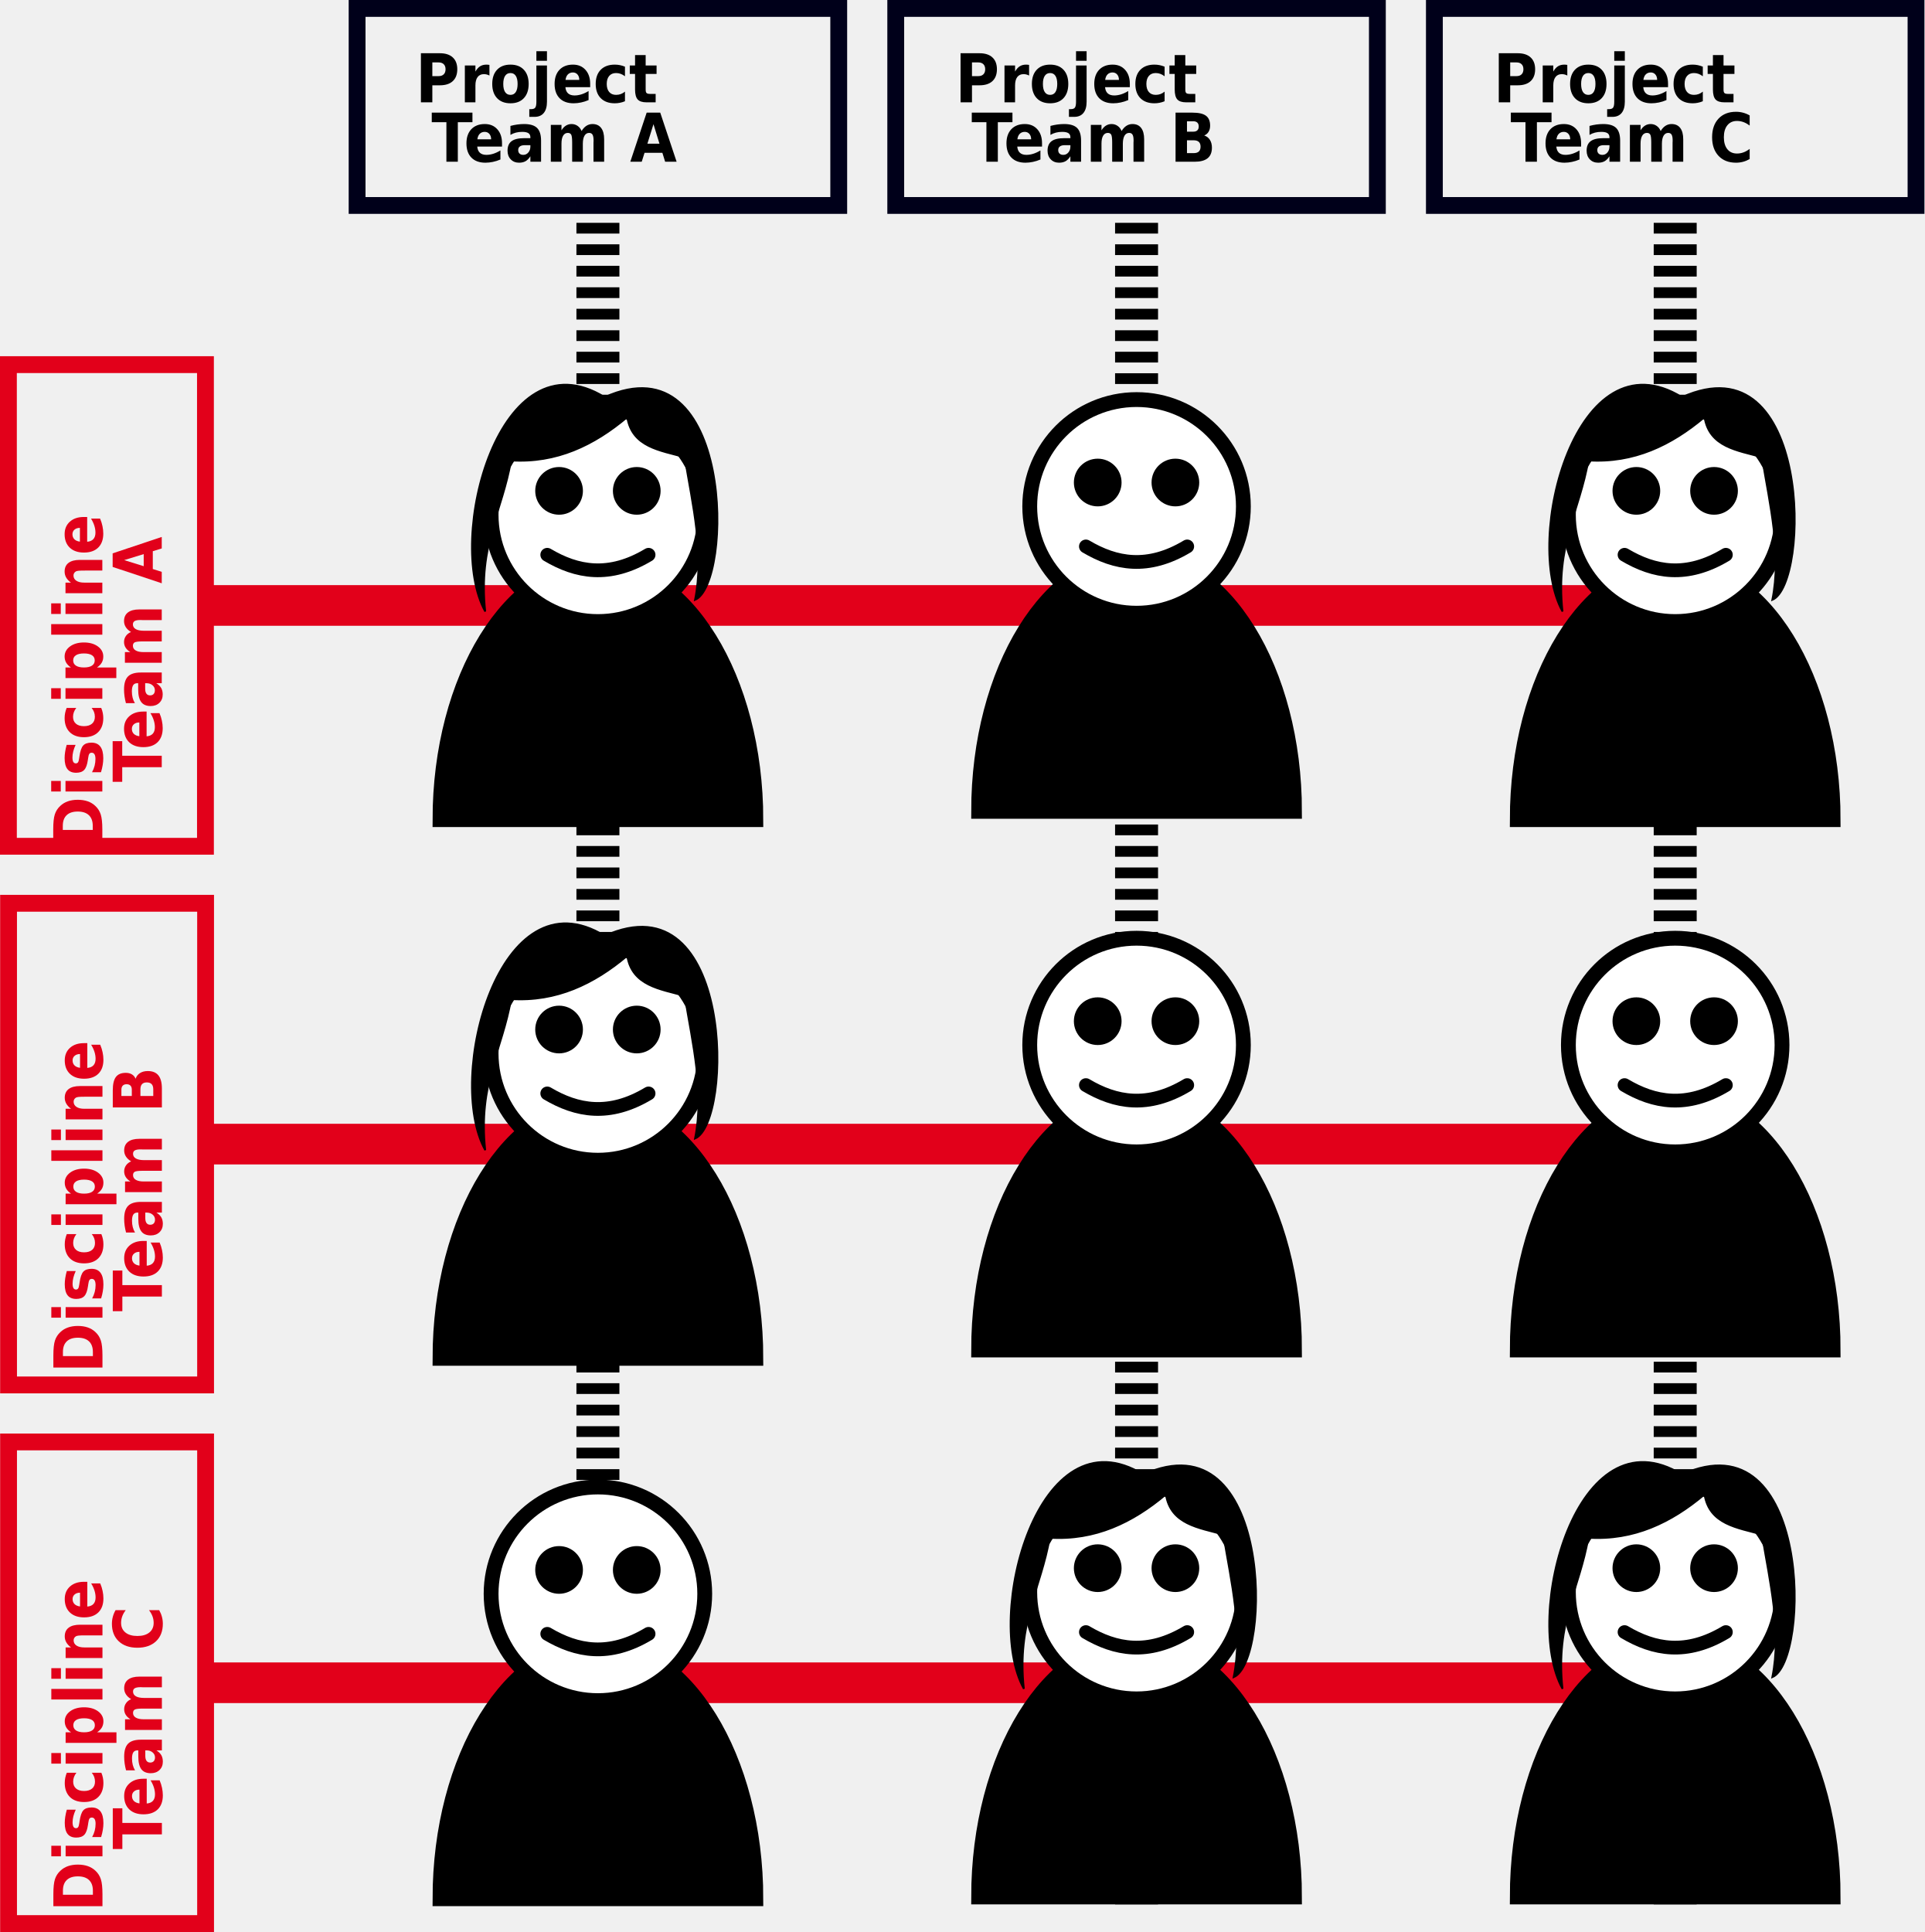
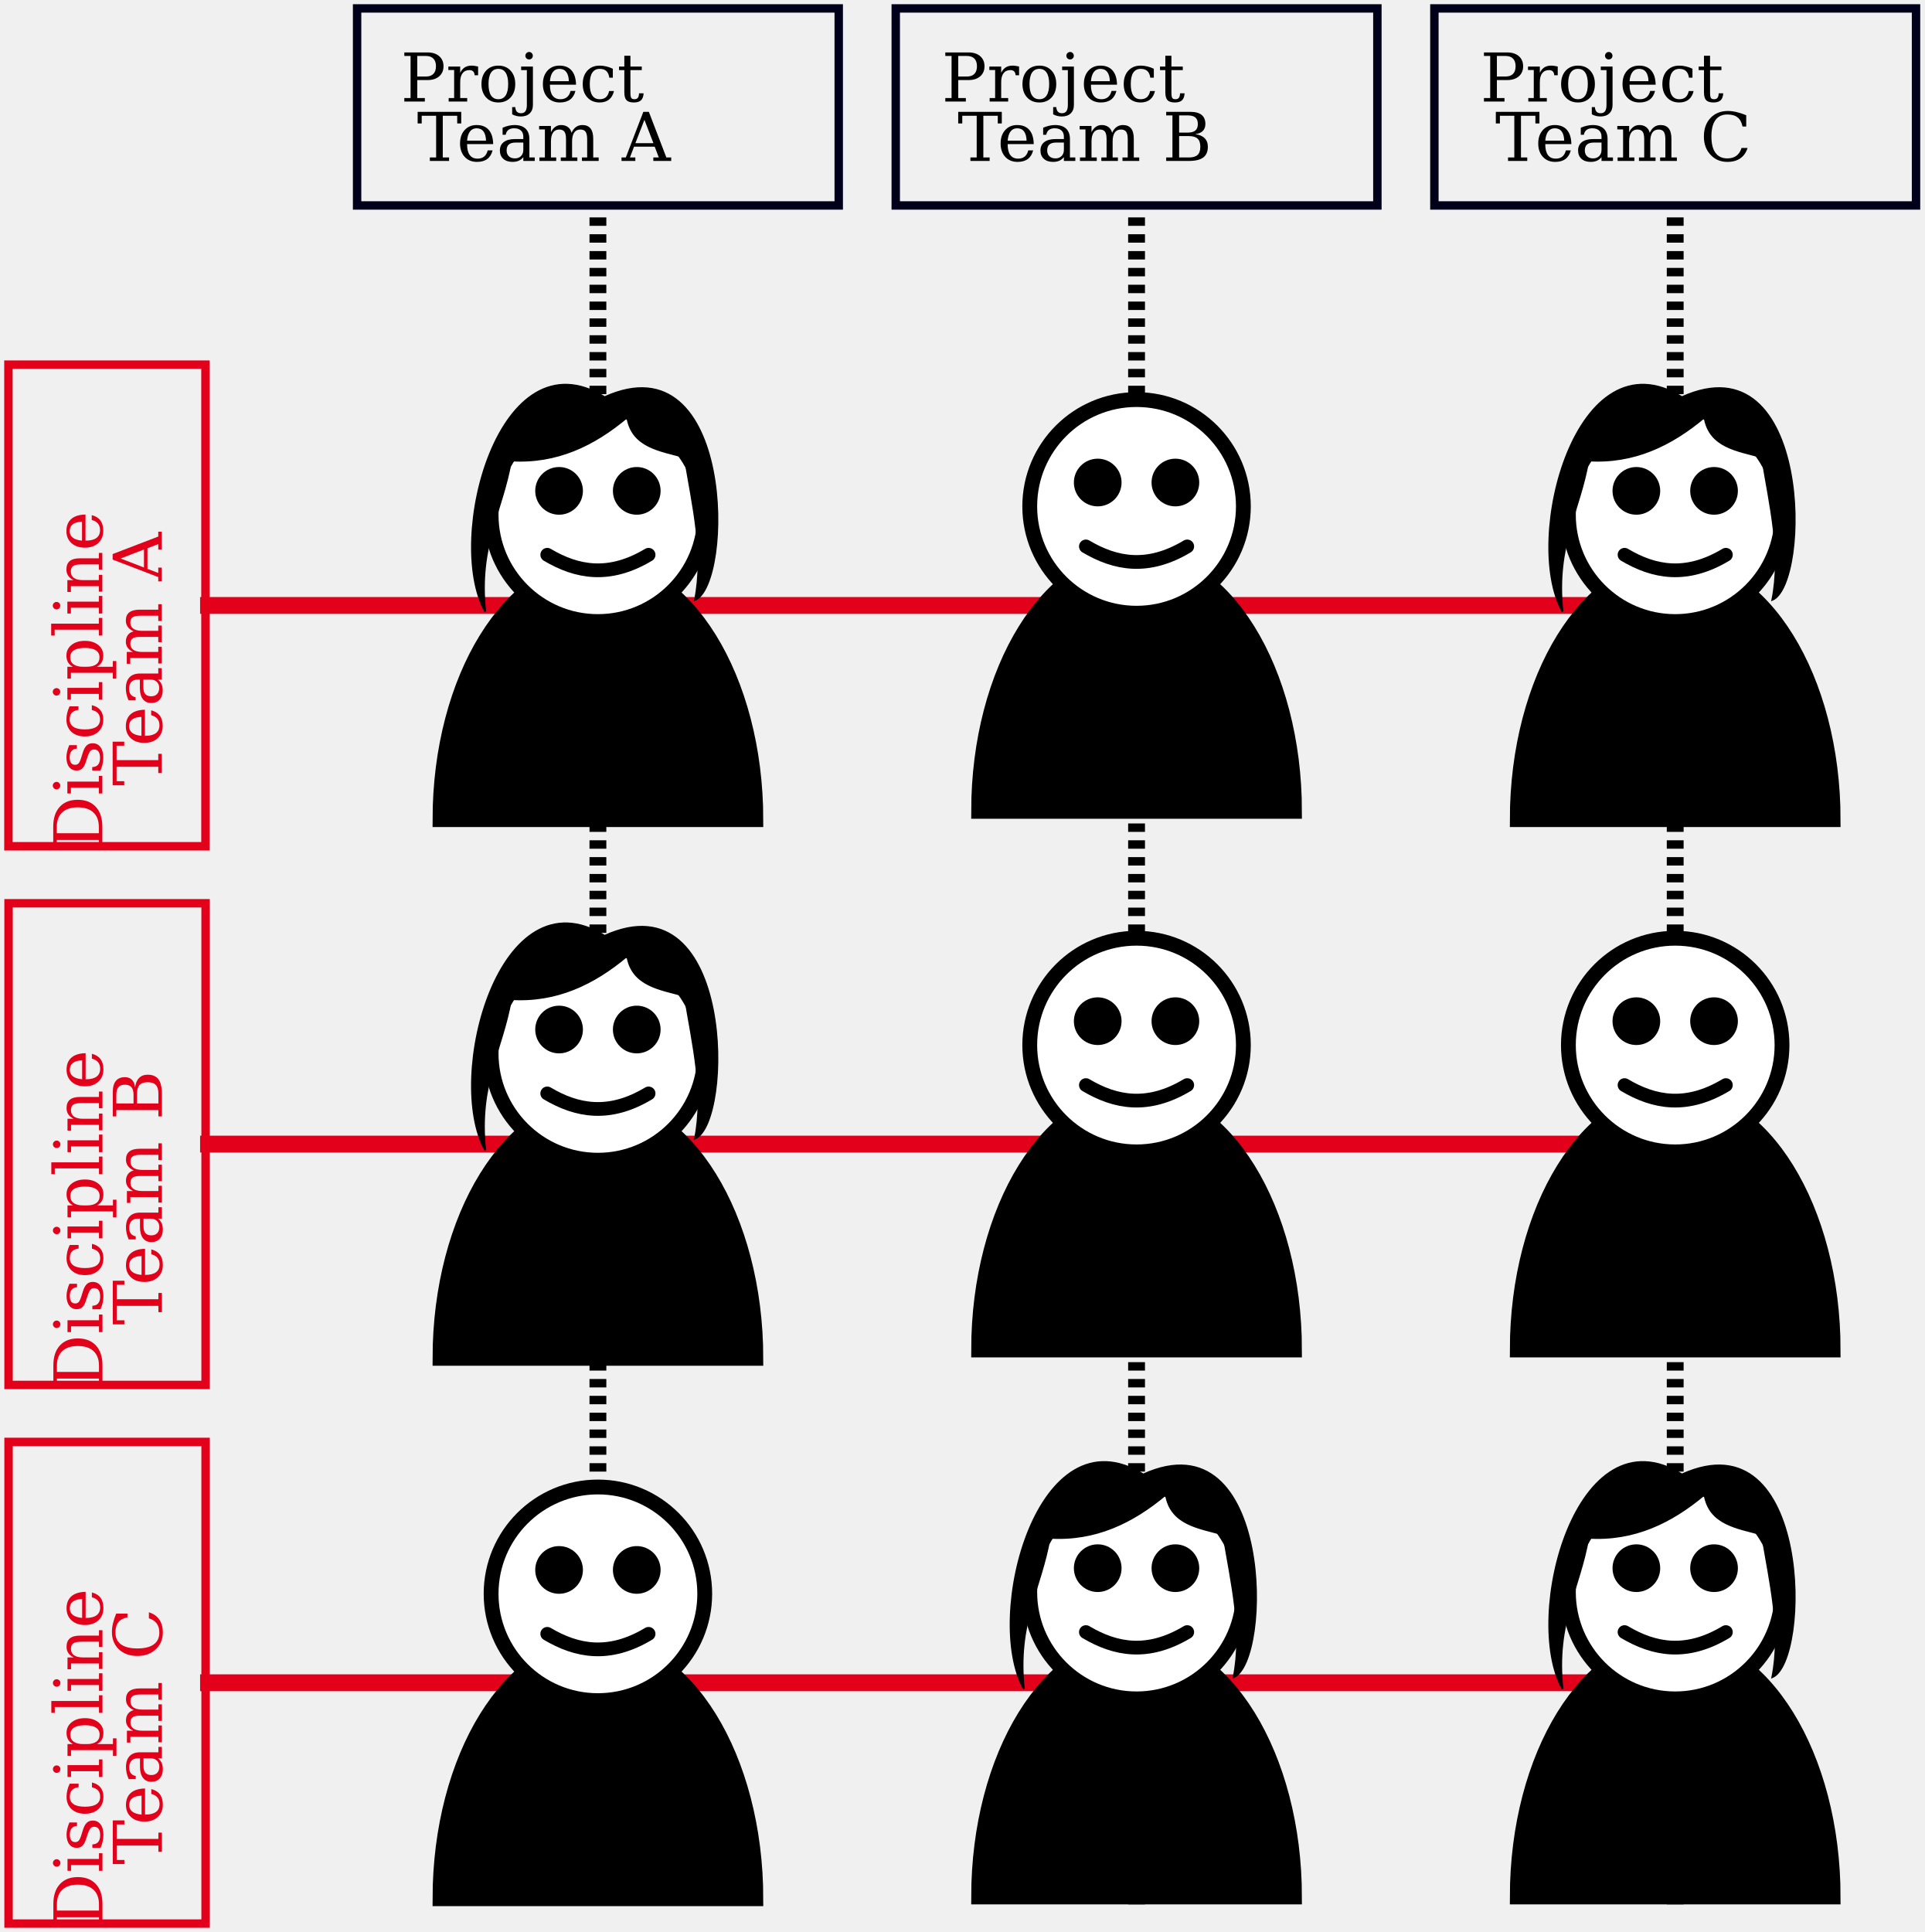
<svg xmlns="http://www.w3.org/2000/svg" width="302.492mm" height="303.674mm" viewBox="0 0 1071.824 1076.011" id="svg2" version="1.1">
  <defs id="defs4">
    </defs>
  <g id="layer3" style="display:inline" transform="translate(143.0852,86.75781)">
-     <path style="fill:none;fill-rule:evenodd;stroke:#000000;stroke-width:23.936;stroke-linecap:butt;stroke-linejoin:miter;stroke-miterlimit:4;stroke-dasharray:5.984, 5.984;stroke-dashoffset:234.375;stroke-opacity:1" d="M 189.927,32.357 V 973.875" id="path5279" />
-     <path style="fill:none;fill-rule:evenodd;stroke:#000000;stroke-width:23.936;stroke-linecap:butt;stroke-linejoin:miter;stroke-miterlimit:4;stroke-dasharray:5.984, 5.984;stroke-dashoffset:234.375;stroke-opacity:1" d="M 489.927,32.357 V 973.875" id="path5279-5" />
-     <path style="fill:none;fill-rule:evenodd;stroke:#000000;stroke-width:23.936;stroke-linecap:butt;stroke-linejoin:miter;stroke-miterlimit:4;stroke-dasharray:5.984, 5.984;stroke-dashoffset:234.375;stroke-opacity:1" d="M 789.927,32.357 V 973.875" id="path5279-35" />
-     <path style="display:inline;fill:none;fill-rule:evenodd;stroke:#e2001a;stroke-width:22.641;stroke-linecap:butt;stroke-linejoin:miter;stroke-miterlimit:4;stroke-dasharray:none;stroke-dashoffset:234.373;stroke-opacity:1" d="M 810.771,850.442 H -31.64" id="path5279-6-9" />
-     <path style="display:inline;fill:none;fill-rule:evenodd;stroke:#e2001a;stroke-width:22.641;stroke-linecap:butt;stroke-linejoin:miter;stroke-miterlimit:4;stroke-dasharray:none;stroke-dashoffset:234.373;stroke-opacity:1" d="M 810.771,250.442 H -31.64" id="path5279-6-9-1" />
-     <path style="display:inline;fill:none;fill-rule:evenodd;stroke:#e2001a;stroke-width:22.641;stroke-linecap:butt;stroke-linejoin:miter;stroke-miterlimit:4;stroke-dasharray:none;stroke-dashoffset:234.373;stroke-opacity:1" d="M 810.771,550.442 H -31.64" id="path5279-6-9-2" />
-     <rect style="display:inline;fill:none;fill-opacity:1;stroke:#00001a;stroke-width:9.375;stroke-linecap:round;stroke-linejoin:miter;stroke-miterlimit:4;stroke-dasharray:none;stroke-dashoffset:249.998;stroke-opacity:1" id="rect5709-61" width="268.248" height="109.74" x="55.803" y="-82.07" />
-     <rect style="display:inline;fill:none;fill-opacity:1;stroke:#00001a;stroke-width:9.375;stroke-linecap:round;stroke-linejoin:miter;stroke-miterlimit:4;stroke-dasharray:none;stroke-dashoffset:249.998;stroke-opacity:1" id="rect5709-8" width="268.248" height="109.74" x="355.803" y="-82.07" />
-     <rect style="display:inline;fill:none;fill-opacity:1;stroke:#00001a;stroke-width:9.375;stroke-linecap:round;stroke-linejoin:miter;stroke-miterlimit:4;stroke-dasharray:none;stroke-dashoffset:93.75;stroke-opacity:1" id="rect5709-7" width="268.248" height="109.74" x="655.803" y="-82.07" />
-     <rect style="display:inline;fill:none;fill-opacity:1;stroke:#e2001a;stroke-width:9.375;stroke-linecap:round;stroke-linejoin:miter;stroke-miterlimit:4;stroke-dasharray:none;stroke-dashoffset:249.998;stroke-opacity:1" id="rect5709-61-4" width="268.248" height="109.74" x="-984.565" y="-138.322" transform="rotate(-90)" />
-     <rect style="display:inline;fill:none;fill-opacity:1;stroke:#e2001a;stroke-width:9.375;stroke-linecap:round;stroke-linejoin:miter;stroke-miterlimit:4;stroke-dasharray:none;stroke-dashoffset:249.998;stroke-opacity:1" id="rect5709-8-5" width="268.248" height="109.74" x="-684.565" y="-138.322" transform="rotate(-90)" />
-     <rect style="display:inline;fill:none;fill-opacity:1;stroke:#e2001a;stroke-width:9.375;stroke-linecap:round;stroke-linejoin:miter;stroke-miterlimit:4;stroke-dasharray:none;stroke-dashoffset:249.998;stroke-opacity:1" id="rect5709-7-2" width="268.248" height="109.74" x="-384.565" y="-138.398" transform="rotate(-90)" />
-     <text xml:space="preserve" style="font-style:normal;font-weight:normal;font-size:37.5px;line-height:33.094px;font-family:sans-serif;letter-spacing:0px;word-spacing:0px;fill:#e2001a;fill-opacity:1;stroke:none;stroke-width:0.938px;stroke-linecap:butt;stroke-linejoin:miter;stroke-opacity:1" x="-851.156" y="-86.019" id="text5963" transform="rotate(-90)">
-       <tspan x="-851.156" y="-86.019" style="font-style:normal;font-variant:normal;font-weight:bold;font-stretch:semi-condensed;line-height:33.094px;font-family:'DejaVu Sans';-inkscape-font-specification:'DejaVu Sans Bold Semi-Condensed';text-align:center;text-anchor:middle;fill:#e2001a;fill-opacity:1;stroke-width:0.938px" id="tspan5965">Discipline</tspan>
-       <tspan x="-851.156" y="-52.925" style="font-style:normal;font-variant:normal;font-weight:bold;font-stretch:semi-condensed;line-height:33.094px;font-family:'DejaVu Sans';-inkscape-font-specification:'DejaVu Sans Bold Semi-Condensed';text-align:center;text-anchor:middle;fill:#e2001a;fill-opacity:1;stroke-width:0.938px" id="tspan5969">Team C</tspan>
+     <path style="fill:none;fill-rule:evenodd;stroke:#000000;stroke-width:9.375;stroke-linecap:butt;stroke-linejoin:miter;stroke-miterlimit:4;stroke-dasharray:4.688,4.688;stroke-dashoffset:91.796;stroke-opacity:1" d="M 189.927,32.357 V 973.875" id="path5279" />
+     <path style="fill:none;fill-rule:evenodd;stroke:#000000;stroke-width:9.375;stroke-linecap:butt;stroke-linejoin:miter;stroke-miterlimit:4;stroke-dasharray:4.688,4.688;stroke-dashoffset:91.796;stroke-opacity:1" d="M 489.927,32.357 V 973.875" id="path5279-5" />
+     <path style="fill:none;fill-rule:evenodd;stroke:#000000;stroke-width:9.375;stroke-linecap:butt;stroke-linejoin:miter;stroke-miterlimit:4;stroke-dasharray:4.688,4.688;stroke-dashoffset:91.796;stroke-opacity:1" d="M 789.927,32.357 V 973.875" id="path5279-35" />
+     <path style="display:inline;fill:none;fill-rule:evenodd;stroke:#e2001a;stroke-width:9.375;stroke-linecap:butt;stroke-linejoin:miter;stroke-miterlimit:4;stroke-dasharray:none;stroke-dashoffset:234.373;stroke-opacity:1" d="M 810.771,850.442 H -31.64" id="path5279-6-9" />
+     <path style="display:inline;fill:none;fill-rule:evenodd;stroke:#e2001a;stroke-width:9.375;stroke-linecap:butt;stroke-linejoin:miter;stroke-miterlimit:4;stroke-dasharray:none;stroke-dashoffset:234.373;stroke-opacity:1" d="M 810.771,250.442 H -31.64" id="path5279-6-9-1" />
+     <path style="display:inline;fill:none;fill-rule:evenodd;stroke:#e2001a;stroke-width:9.375;stroke-linecap:butt;stroke-linejoin:miter;stroke-miterlimit:4;stroke-dasharray:none;stroke-dashoffset:234.373;stroke-opacity:1" d="M 810.771,550.442 H -31.64" id="path5279-6-9-2" />
+     <rect style="display:inline;fill:none;fill-opacity:1;stroke:#00001a;stroke-width:4.688;stroke-linecap:square;stroke-linejoin:miter;stroke-miterlimit:4;stroke-dasharray:none;stroke-dashoffset:46.875;stroke-opacity:1" id="rect5709-61" width="268.248" height="109.74" x="55.803" y="-82.07" />
+     <rect style="display:inline;fill:none;fill-opacity:1;stroke:#00001a;stroke-width:4.688;stroke-linecap:square;stroke-linejoin:miter;stroke-miterlimit:4;stroke-dasharray:none;stroke-dashoffset:46.875;stroke-opacity:1" id="rect5709-8" width="268.248" height="109.74" x="355.803" y="-82.07" />
+     <rect style="display:inline;fill:none;fill-opacity:1;stroke:#00001a;stroke-width:4.688;stroke-linecap:square;stroke-linejoin:miter;stroke-miterlimit:4;stroke-dasharray:none;stroke-dashoffset:46.875;stroke-opacity:1" id="rect5709-7" width="268.248" height="109.74" x="655.803" y="-82.07" />
+     <rect style="display:inline;fill:none;fill-opacity:1;stroke:#e2001a;stroke-width:4.688;stroke-linecap:round;stroke-linejoin:miter;stroke-miterlimit:4;stroke-dasharray:none;stroke-dashoffset:249.998;stroke-opacity:1" id="rect5709-61-4" width="268.248" height="109.74" x="-984.565" y="-138.322" transform="rotate(-90)" />
+     <rect style="display:inline;fill:none;fill-opacity:1;stroke:#e2001a;stroke-width:4.688;stroke-linecap:round;stroke-linejoin:miter;stroke-miterlimit:4;stroke-dasharray:none;stroke-dashoffset:249.998;stroke-opacity:1" id="rect5709-8-5" width="268.248" height="109.74" x="-684.565" y="-138.322" transform="rotate(-90)" />
+     <rect style="display:inline;fill:none;fill-opacity:1;stroke:#e2001a;stroke-width:4.688;stroke-linecap:round;stroke-linejoin:miter;stroke-miterlimit:4;stroke-dasharray:none;stroke-dashoffset:249.998;stroke-opacity:1" id="rect5709-7-2" width="268.248" height="109.74" x="-384.565" y="-138.398" transform="rotate(-90)" />
+     <text xml:space="preserve" style="font-style:normal;font-variant:normal;font-weight:normal;font-stretch:normal;font-size:37.5px;line-height:33.094px;font-family:'DejaVu Serif';-inkscape-font-specification:'DejaVu Serif';letter-spacing:0px;word-spacing:0px;fill:#e2001a;fill-opacity:1;stroke:none;stroke-width:0.938px;stroke-linecap:butt;stroke-linejoin:miter;stroke-opacity:1" x="-850.542" y="-86.019" id="text5963" transform="rotate(-90)">
+       <tspan x="-850.542" y="-86.019" style="font-style:normal;font-variant:normal;font-weight:normal;font-stretch:normal;line-height:33.094px;font-family:'DejaVu Serif';-inkscape-font-specification:'DejaVu Serif';text-align:center;text-anchor:middle;fill:#e2001a;fill-opacity:1;stroke-width:0.938px" id="tspan5965">Discipline</tspan>
+       <tspan x="-850.542" y="-52.925" style="font-style:normal;font-variant:normal;font-weight:normal;font-stretch:normal;line-height:33.094px;font-family:'DejaVu Serif';-inkscape-font-specification:'DejaVu Serif';text-align:center;text-anchor:middle;fill:#e2001a;fill-opacity:1;stroke-width:0.938px" id="tspan5969">Team C</tspan>
    </text>
-     <text xml:space="preserve" style="font-style:normal;font-weight:normal;font-size:37.5px;line-height:33.094px;font-family:sans-serif;letter-spacing:0px;word-spacing:0px;display:inline;fill:#e2001a;fill-opacity:1;stroke:none;stroke-width:0.938px;stroke-linecap:butt;stroke-linejoin:miter;stroke-opacity:1" x="-551.156" y="-86.019" id="text5963-3" transform="rotate(-90)">
-       <tspan x="-551.156" y="-86.019" style="font-style:normal;font-variant:normal;font-weight:bold;font-stretch:semi-condensed;line-height:33.094px;font-family:'DejaVu Sans';-inkscape-font-specification:'DejaVu Sans Bold Semi-Condensed';text-align:center;text-anchor:middle;fill:#e2001a;fill-opacity:1;stroke-width:0.938px" id="tspan5965-3">Discipline</tspan>
-       <tspan x="-551.156" y="-52.925" style="font-style:normal;font-variant:normal;font-weight:bold;font-stretch:semi-condensed;line-height:33.094px;font-family:'DejaVu Sans';-inkscape-font-specification:'DejaVu Sans Bold Semi-Condensed';text-align:center;text-anchor:middle;fill:#e2001a;fill-opacity:1;stroke-width:0.938px" id="tspan5969-3">Team B</tspan>
+     <text xml:space="preserve" style="font-style:normal;font-variant:normal;font-weight:normal;font-stretch:normal;font-size:37.5px;line-height:33.094px;font-family:'DejaVu Serif';-inkscape-font-specification:'DejaVu Serif';letter-spacing:0px;word-spacing:0px;display:inline;fill:#e2001a;fill-opacity:1;stroke:none;stroke-width:0.938px;stroke-linecap:butt;stroke-linejoin:miter;stroke-opacity:1" x="-550.542" y="-86.019" id="text5963-3" transform="rotate(-90)">
+       <tspan x="-550.542" y="-86.019" style="font-style:normal;font-variant:normal;font-weight:normal;font-stretch:normal;line-height:33.094px;font-family:'DejaVu Serif';-inkscape-font-specification:'DejaVu Serif';text-align:center;text-anchor:middle;fill:#e2001a;fill-opacity:1;stroke-width:0.938px" id="tspan5965-3">Discipline</tspan>
+       <tspan x="-550.542" y="-52.925" style="font-style:normal;font-variant:normal;font-weight:normal;font-stretch:normal;line-height:33.094px;font-family:'DejaVu Serif';-inkscape-font-specification:'DejaVu Serif';text-align:center;text-anchor:middle;fill:#e2001a;fill-opacity:1;stroke-width:0.938px" id="tspan5969-3">Team B</tspan>
    </text>
-     <text xml:space="preserve" style="font-style:normal;font-variant:normal;font-weight:bold;font-stretch:semi-condensed;font-size:37.5px;line-height:33.094px;font-family:'DejaVu Sans';-inkscape-font-specification:'DejaVu Sans Bold Semi-Condensed';letter-spacing:0px;word-spacing:0px;display:inline;fill:#e2001a;fill-opacity:1;stroke:none;stroke-width:0.938px;stroke-linecap:butt;stroke-linejoin:miter;stroke-opacity:1" x="-251.156" y="-86.095" id="text5963-7" transform="rotate(-90)">
-       <tspan x="-251.156" y="-86.095" style="font-style:normal;font-variant:normal;font-weight:bold;font-stretch:semi-condensed;line-height:33.094px;font-family:'DejaVu Sans';-inkscape-font-specification:'DejaVu Sans Bold Semi-Condensed';text-align:center;text-anchor:middle;fill:#e2001a;fill-opacity:1;stroke-width:0.938px" id="tspan5965-9">Discipline</tspan>
-       <tspan x="-251.156" y="-53.001" style="font-style:normal;font-variant:normal;font-weight:bold;font-stretch:semi-condensed;line-height:33.094px;font-family:'DejaVu Sans';-inkscape-font-specification:'DejaVu Sans Bold Semi-Condensed';text-align:center;text-anchor:middle;fill:#e2001a;fill-opacity:1;stroke-width:0.938px" id="tspan5969-8">Team A</tspan>
+     <text xml:space="preserve" style="font-style:normal;font-variant:normal;font-weight:normal;font-stretch:normal;font-size:37.5px;line-height:33.094px;font-family:'DejaVu Serif';-inkscape-font-specification:'DejaVu Serif';letter-spacing:0px;word-spacing:0px;display:inline;fill:#e2001a;fill-opacity:1;stroke:none;stroke-width:0.938px;stroke-linecap:butt;stroke-linejoin:miter;stroke-opacity:1" x="-250.542" y="-86.095" id="text5963-7" transform="rotate(-90)">
+       <tspan x="-250.542" y="-86.095" style="font-style:normal;font-variant:normal;font-weight:normal;font-stretch:normal;line-height:33.094px;font-family:'DejaVu Serif';-inkscape-font-specification:'DejaVu Serif';text-align:center;text-anchor:middle;fill:#e2001a;fill-opacity:1;stroke-width:0.938px" id="tspan5965-9">Discipline</tspan>
+       <tspan x="-250.542" y="-53.001" style="font-style:normal;font-variant:normal;font-weight:normal;font-stretch:normal;line-height:33.094px;font-family:'DejaVu Serif';-inkscape-font-specification:'DejaVu Serif';text-align:center;text-anchor:middle;fill:#e2001a;fill-opacity:1;stroke-width:0.938px" id="tspan5969-8">Team A</tspan>
    </text>
-     <text xml:space="preserve" style="font-style:normal;font-weight:normal;font-size:37.5px;line-height:33.094px;font-family:sans-serif;letter-spacing:0px;word-spacing:0px;display:inline;fill:#000000;fill-opacity:1;stroke:none;stroke-width:0.938px;stroke-linecap:butt;stroke-linejoin:miter;stroke-opacity:1" x="189.936" y="-29.767" id="text5963-70">
-       <tspan x="189.936" y="-29.767" style="font-style:normal;font-variant:normal;font-weight:bold;font-stretch:semi-condensed;line-height:33.094px;font-family:'DejaVu Sans';-inkscape-font-specification:'DejaVu Sans Bold Semi-Condensed';text-align:center;text-anchor:middle;stroke-width:0.938px" id="tspan5969-84">Project</tspan>
-       <tspan x="189.936" y="3.326" style="font-style:normal;font-variant:normal;font-weight:bold;font-stretch:semi-condensed;line-height:33.094px;font-family:'DejaVu Sans';-inkscape-font-specification:'DejaVu Sans Bold Semi-Condensed';text-align:center;text-anchor:middle;stroke-width:0.938px" id="tspan6068">Team A</tspan>
+     <text xml:space="preserve" style="font-style:normal;font-variant:normal;font-weight:normal;font-stretch:normal;font-size:37.5px;line-height:33.094px;font-family:'DejaVu Serif';-inkscape-font-specification:'DejaVu Serif';letter-spacing:0px;word-spacing:0px;display:inline;fill:#000000;fill-opacity:1;stroke:none;stroke-width:0.938px;stroke-linecap:butt;stroke-linejoin:miter;stroke-opacity:1" x="189.57" y="-30.216" id="text5963-70">
+       <tspan x="189.57" y="-30.216" style="font-style:normal;font-variant:normal;font-weight:normal;font-stretch:normal;line-height:33.094px;font-family:'DejaVu Serif';-inkscape-font-specification:'DejaVu Serif';text-align:center;text-anchor:middle;stroke-width:0.938px" id="tspan5969-84">Project</tspan>
+       <tspan x="189.57" y="2.878" style="font-style:normal;font-variant:normal;font-weight:normal;font-stretch:normal;line-height:33.094px;font-family:'DejaVu Serif';-inkscape-font-specification:'DejaVu Serif';text-align:center;text-anchor:middle;stroke-width:0.938px" id="tspan6068">Team A</tspan>
    </text>
-     <text xml:space="preserve" style="font-style:normal;font-weight:normal;font-size:37.5px;line-height:33.094px;font-family:sans-serif;letter-spacing:0px;word-spacing:0px;display:inline;fill:#000000;fill-opacity:1;stroke:none;stroke-width:0.938px;stroke-linecap:butt;stroke-linejoin:miter;stroke-opacity:1" x="490.495" y="-29.767" id="text5963-70-8">
-       <tspan x="490.495" y="-29.767" style="font-style:normal;font-variant:normal;font-weight:bold;font-stretch:semi-condensed;line-height:33.094px;font-family:'DejaVu Sans';-inkscape-font-specification:'DejaVu Sans Bold Semi-Condensed';text-align:center;text-anchor:middle;stroke-width:0.938px" id="tspan5969-84-6">Project</tspan>
-       <tspan x="490.495" y="3.326" style="font-style:normal;font-variant:normal;font-weight:bold;font-stretch:semi-condensed;line-height:33.094px;font-family:'DejaVu Sans';-inkscape-font-specification:'DejaVu Sans Bold Semi-Condensed';text-align:center;text-anchor:middle;stroke-width:0.938px" id="tspan6064">Team B</tspan>
+     <text xml:space="preserve" style="font-style:normal;font-variant:normal;font-weight:normal;font-stretch:normal;font-size:37.5px;line-height:33.094px;font-family:'DejaVu Serif';-inkscape-font-specification:'DejaVu Serif';letter-spacing:0px;word-spacing:0px;display:inline;fill:#000000;fill-opacity:1;stroke:none;stroke-width:0.938px;stroke-linecap:butt;stroke-linejoin:miter;stroke-opacity:1" x="490.879" y="-30.216" id="text5963-70-8">
+       <tspan x="490.879" y="-30.216" style="font-style:normal;font-variant:normal;font-weight:normal;font-stretch:normal;line-height:33.094px;font-family:'DejaVu Serif';-inkscape-font-specification:'DejaVu Serif';text-align:center;text-anchor:middle;stroke-width:0.938px" id="tspan5969-84-6">Project</tspan>
+       <tspan x="490.879" y="2.878" style="font-style:normal;font-variant:normal;font-weight:normal;font-stretch:normal;line-height:33.094px;font-family:'DejaVu Serif';-inkscape-font-specification:'DejaVu Serif';text-align:center;text-anchor:middle;stroke-width:0.938px" id="tspan6064">Team B</tspan>
    </text>
-     <text xml:space="preserve" style="font-style:normal;font-weight:normal;font-size:37.5px;line-height:33.094px;font-family:sans-serif;letter-spacing:0px;word-spacing:0px;display:inline;fill:#000000;fill-opacity:1;stroke:none;stroke-width:0.938px;stroke-linecap:butt;stroke-linejoin:miter;stroke-opacity:1" x="790.257" y="-29.767" id="text5963-70-85">
-       <tspan x="790.257" y="-29.767" style="font-style:normal;font-variant:normal;font-weight:bold;font-stretch:semi-condensed;line-height:33.094px;font-family:'DejaVu Sans';-inkscape-font-specification:'DejaVu Sans Bold Semi-Condensed';text-align:center;text-anchor:middle;stroke-width:0.938px" id="tspan5965-4-2">Project</tspan>
-       <tspan x="790.257" y="3.326" style="font-style:normal;font-variant:normal;font-weight:bold;font-stretch:semi-condensed;line-height:33.094px;font-family:'DejaVu Sans';-inkscape-font-specification:'DejaVu Sans Bold Semi-Condensed';text-align:center;text-anchor:middle;stroke-width:0.938px" id="tspan5969-84-1">Team C</tspan>
+     <text xml:space="preserve" style="font-style:normal;font-variant:normal;font-weight:normal;font-stretch:normal;font-size:37.5px;line-height:33.094px;font-family:'DejaVu Serif';-inkscape-font-specification:'DejaVu Serif';letter-spacing:0px;word-spacing:0px;display:inline;fill:#000000;fill-opacity:1;stroke:none;stroke-width:0.938px;stroke-linecap:butt;stroke-linejoin:miter;stroke-opacity:1" x="790.879" y="-30.216" id="text5963-70-85">
+       <tspan x="790.879" y="-30.216" style="font-style:normal;font-variant:normal;font-weight:normal;font-stretch:normal;line-height:33.094px;font-family:'DejaVu Serif';-inkscape-font-specification:'DejaVu Serif';text-align:center;text-anchor:middle;stroke-width:0.938px" id="tspan5965-4-2">Project</tspan>
+       <tspan x="790.879" y="2.878" style="font-style:normal;font-variant:normal;font-weight:normal;font-stretch:normal;line-height:33.094px;font-family:'DejaVu Serif';-inkscape-font-specification:'DejaVu Serif';text-align:center;text-anchor:middle;stroke-width:0.938px" id="tspan5969-84-1">Team C</tspan>
    </text>
+     <flowRoot xml:space="preserve" id="flowRoot104" style="fill:black;fill-opacity:1;stroke:none;font-family:sans-serif;font-style:normal;font-weight:normal;font-size:40px;line-height:25px;letter-spacing:0px;word-spacing:0px">
+       <flowRegion id="flowRegion106">
+         <rect id="rect108" width="638.278" height="211.453" x="-140" y="-89.398" />
+       </flowRegion>
+       <flowPara id="flowPara110" />
+     </flowRoot>
  </g>
  <g id="layer1" transform="translate(253.0121,43.40857)" style="display:inline">
    <g id="g5684">
      <path id="path4140-7-7" d="M 767.966,708.449 H 592.034 c 0,-78.608 39.384,-142.332 87.966,-142.332 48.582,10e-6 87.966,63.724 87.966,142.332 z" style="fill:#000000;fill-opacity:1;stroke:#000000;stroke-width:8.255;stroke-linecap:butt;stroke-linejoin:miter;stroke-miterlimit:4;stroke-dasharray:none;stroke-opacity:1" />
      <circle r="59.492" cy="538.624" cx="680" id="path4138-3-9" style="fill:#ffffff;fill-opacity:1;stroke:#000000;stroke-width:8.255;stroke-linecap:butt;stroke-linejoin:miter;stroke-miterlimit:4;stroke-dasharray:none;stroke-opacity:1" />
      <circle r="9.153" cy="525.328" cx="658.369" id="path4143-2-0" style="fill:#000000;fill-opacity:1;stroke:#000000;stroke-width:8.255;stroke-linecap:butt;stroke-linejoin:miter;stroke-miterlimit:4;stroke-dasharray:none;stroke-opacity:1" />
      <circle r="9.153" cy="525.328" cx="701.631" id="path4143-3-9-6" style="fill:#000000;fill-opacity:1;stroke:#000000;stroke-width:8.255;stroke-linecap:butt;stroke-linejoin:miter;stroke-miterlimit:4;stroke-dasharray:none;stroke-opacity:1" />
      <path id="path4168-1-2" d="m 651.78,560.921 c 16.507,9.804 34.535,13.143 56.441,0" style="fill:none;fill-rule:evenodd;stroke:#000000;stroke-width:7.651;stroke-linecap:round;stroke-linejoin:miter;stroke-miterlimit:4;stroke-dasharray:none;stroke-opacity:1" />
    </g>
    <g id="g5677">
      <path id="path4140-7-7-6" d="M 467.966,708.449 H 292.034 c 0,-78.608 39.384,-142.332 87.966,-142.332 48.582,10e-6 87.966,63.724 87.966,142.332 z" style="fill:#000000;fill-opacity:1;stroke:#000000;stroke-width:8.255;stroke-linecap:butt;stroke-linejoin:miter;stroke-miterlimit:4;stroke-dasharray:none;stroke-opacity:1" />
      <circle r="59.492" cy="538.624" cx="380" id="path4138-3-9-5" style="fill:#ffffff;fill-opacity:1;stroke:#000000;stroke-width:8.255;stroke-linecap:butt;stroke-linejoin:miter;stroke-miterlimit:4;stroke-dasharray:none;stroke-opacity:1" />
      <circle r="9.153" cy="525.328" cx="358.369" id="path4143-2-0-9" style="fill:#000000;fill-opacity:1;stroke:#000000;stroke-width:8.255;stroke-linecap:butt;stroke-linejoin:miter;stroke-miterlimit:4;stroke-dasharray:none;stroke-opacity:1" />
      <circle r="9.153" cy="525.328" cx="401.631" id="path4143-3-9-6-0" style="fill:#000000;fill-opacity:1;stroke:#000000;stroke-width:8.255;stroke-linecap:butt;stroke-linejoin:miter;stroke-miterlimit:4;stroke-dasharray:none;stroke-opacity:1" />
      <path id="path4168-1-2-9" d="m 351.78,560.921 c 16.507,9.804 34.535,13.143 56.441,0" style="fill:none;fill-rule:evenodd;stroke:#000000;stroke-width:7.651;stroke-linecap:round;stroke-linejoin:miter;stroke-miterlimit:4;stroke-dasharray:none;stroke-opacity:1" />
    </g>
    <g id="g5670">
      <path id="path4140-7-1-2" d="M 167.966,713.096 H -7.966 c 0,-78.608 39.384,-142.332 87.966,-142.332 48.582,10e-6 87.966,63.724 87.966,142.332 z" style="fill:#000000;fill-opacity:1;stroke:#000000;stroke-width:8.255;stroke-linecap:butt;stroke-linejoin:miter;stroke-miterlimit:4;stroke-dasharray:none;stroke-opacity:1" />
      <circle r="59.492" cy="543.271" cx="80" id="path4138-3-7-6" style="fill:#ffffff;fill-opacity:1;stroke:#000000;stroke-width:8.255;stroke-linecap:butt;stroke-linejoin:miter;stroke-miterlimit:4;stroke-dasharray:none;stroke-opacity:1" />
      <circle r="9.153" cy="529.975" cx="58.369" id="path4143-2-02-5" style="fill:#000000;fill-opacity:1;stroke:#000000;stroke-width:8.255;stroke-linecap:butt;stroke-linejoin:miter;stroke-miterlimit:4;stroke-dasharray:none;stroke-opacity:1" />
      <circle r="9.153" cy="529.975" cx="101.631" id="path4143-3-9-3-4" style="fill:#000000;fill-opacity:1;stroke:#000000;stroke-width:8.255;stroke-linecap:butt;stroke-linejoin:miter;stroke-miterlimit:4;stroke-dasharray:none;stroke-opacity:1" />
      <path id="path4168-1-7-7" d="m 51.78,565.568 c 16.507,9.804 34.535,13.143 56.441,0" style="fill:none;fill-rule:evenodd;stroke:#000000;stroke-width:7.651;stroke-linecap:round;stroke-linejoin:miter;stroke-miterlimit:4;stroke-dasharray:none;stroke-opacity:1" />
      <path id="path4374-6" d="m 31.615,513.024 c 25.301,1.558 46.11,-8.436 64.718,-24.09 2.707,16.716 18.269,18.436 32,22.292 4.554,27.325 10.93,53.536 5.753,79.46 21.145,-8.788 21.994,-145.602 -50.336,-112.897 -58.669,-36.214 -88.886,79.113 -66.516,119.369 -3.999,-36.833 9.588,-56.089 14.382,-84.134 z" style="fill:#000000;fill-opacity:1;fill-rule:evenodd;stroke:#000000;stroke-width:1.007px;stroke-linecap:butt;stroke-linejoin:miter;stroke-opacity:1" />
    </g>
    <g id="g5692">
      <path id="path4140-7-1" d="m 767.966,413.096 h -175.932 c 0,-78.608 39.384,-142.332 87.966,-142.332 48.582,10e-6 87.966,63.724 87.966,142.332 z" style="fill:#000000;fill-opacity:1;stroke:#000000;stroke-width:8.255;stroke-linecap:butt;stroke-linejoin:miter;stroke-miterlimit:4;stroke-dasharray:none;stroke-opacity:1" />
      <circle r="59.492" cy="243.271" cx="680" id="path4138-3-7" style="fill:#ffffff;fill-opacity:1;stroke:#000000;stroke-width:8.255;stroke-linecap:butt;stroke-linejoin:miter;stroke-miterlimit:4;stroke-dasharray:none;stroke-opacity:1" />
      <circle r="9.153" cy="229.975" cx="658.369" id="path4143-2-02" style="fill:#000000;fill-opacity:1;stroke:#000000;stroke-width:8.255;stroke-linecap:butt;stroke-linejoin:miter;stroke-miterlimit:4;stroke-dasharray:none;stroke-opacity:1" />
      <circle r="9.153" cy="229.975" cx="701.631" id="path4143-3-9-3" style="fill:#000000;fill-opacity:1;stroke:#000000;stroke-width:8.255;stroke-linecap:butt;stroke-linejoin:miter;stroke-miterlimit:4;stroke-dasharray:none;stroke-opacity:1" />
      <path id="path4168-1-7" d="m 651.78,265.568 c 16.507,9.804 34.535,13.143 56.441,0" style="fill:none;fill-rule:evenodd;stroke:#000000;stroke-width:7.651;stroke-linecap:round;stroke-linejoin:miter;stroke-miterlimit:4;stroke-dasharray:none;stroke-opacity:1" />
      <path id="path4374" d="m 631.615,213.024 c 25.301,1.558 46.11,-8.436 64.718,-24.09 2.707,16.716 18.269,18.436 32,22.292 4.554,27.325 10.93,53.536 5.753,79.46 21.145,-8.788 21.994,-145.602 -50.336,-112.897 -58.669,-36.214 -88.886,79.113 -66.516,119.369 -3.999,-36.833 9.588,-56.089 14.382,-84.134 z" style="fill:#000000;fill-opacity:1;fill-rule:evenodd;stroke:#000000;stroke-width:1.007px;stroke-linecap:butt;stroke-linejoin:miter;stroke-opacity:1" />
    </g>
    <g id="g5699">
      <path id="path4140-7-7-1" d="M 467.966,408.449 H 292.034 c 0,-78.608 39.384,-142.332 87.966,-142.332 48.582,1e-5 87.966,63.724 87.966,142.332 z" style="fill:#000000;fill-opacity:1;stroke:#000000;stroke-width:8.255;stroke-linecap:butt;stroke-linejoin:miter;stroke-miterlimit:4;stroke-dasharray:none;stroke-opacity:1" />
      <circle r="59.492" cy="238.624" cx="380" id="path4138-3-9-9" style="fill:#ffffff;fill-opacity:1;stroke:#000000;stroke-width:8.255;stroke-linecap:butt;stroke-linejoin:miter;stroke-miterlimit:4;stroke-dasharray:none;stroke-opacity:1" />
      <circle r="9.153" cy="225.328" cx="358.369" id="path4143-2-0-6" style="fill:#000000;fill-opacity:1;stroke:#000000;stroke-width:8.255;stroke-linecap:butt;stroke-linejoin:miter;stroke-miterlimit:4;stroke-dasharray:none;stroke-opacity:1" />
      <circle r="9.153" cy="225.328" cx="401.631" id="path4143-3-9-6-7" style="fill:#000000;fill-opacity:1;stroke:#000000;stroke-width:8.255;stroke-linecap:butt;stroke-linejoin:miter;stroke-miterlimit:4;stroke-dasharray:none;stroke-opacity:1" />
      <path id="path4168-1-2-3" d="m 351.78,260.921 c 16.507,9.804 34.535,13.143 56.441,0" style="fill:none;fill-rule:evenodd;stroke:#000000;stroke-width:7.651;stroke-linecap:round;stroke-linejoin:miter;stroke-miterlimit:4;stroke-dasharray:none;stroke-opacity:1" />
    </g>
    <g id="g5707">
      <path id="path4140-7-1-43" d="M 167.966,413.096 H -7.966 c 0,-78.608 39.384,-142.332 87.966,-142.332 48.582,10e-6 87.966,63.724 87.966,142.332 z" style="fill:#000000;fill-opacity:1;stroke:#000000;stroke-width:8.255;stroke-linecap:butt;stroke-linejoin:miter;stroke-miterlimit:4;stroke-dasharray:none;stroke-opacity:1" />
      <circle r="59.492" cy="243.271" cx="80" id="path4138-3-7-4" style="fill:#ffffff;fill-opacity:1;stroke:#000000;stroke-width:8.255;stroke-linecap:butt;stroke-linejoin:miter;stroke-miterlimit:4;stroke-dasharray:none;stroke-opacity:1" />
      <circle r="9.153" cy="229.975" cx="58.369" id="path4143-2-02-0" style="fill:#000000;fill-opacity:1;stroke:#000000;stroke-width:8.255;stroke-linecap:butt;stroke-linejoin:miter;stroke-miterlimit:4;stroke-dasharray:none;stroke-opacity:1" />
      <circle r="9.153" cy="229.975" cx="101.631" id="path4143-3-9-3-6" style="fill:#000000;fill-opacity:1;stroke:#000000;stroke-width:8.255;stroke-linecap:butt;stroke-linejoin:miter;stroke-miterlimit:4;stroke-dasharray:none;stroke-opacity:1" />
      <path id="path4168-1-7-8" d="m 51.78,265.568 c 16.507,9.804 34.535,13.143 56.441,0" style="fill:none;fill-rule:evenodd;stroke:#000000;stroke-width:7.651;stroke-linecap:round;stroke-linejoin:miter;stroke-miterlimit:4;stroke-dasharray:none;stroke-opacity:1" />
      <path id="path4374-9" d="m 31.615,213.024 c 25.301,1.558 46.11,-8.436 64.718,-24.09 2.707,16.716 18.269,18.436 32,22.292 4.554,27.325 10.93,53.536 5.753,79.46 21.145,-8.788 21.994,-145.602 -50.336,-112.897 -58.669,-36.214 -88.886,79.113 -66.516,119.369 -3.999,-36.833 9.588,-56.089 14.382,-84.134 z" style="fill:#000000;fill-opacity:1;fill-rule:evenodd;stroke:#000000;stroke-width:1.007px;stroke-linecap:butt;stroke-linejoin:miter;stroke-opacity:1" />
    </g>
    <g id="g5662">
      <path id="path4140-7-1-4" d="m 767.966,1013.096 h -175.932 c 0,-78.608 39.384,-142.332 87.966,-142.332 48.582,10e-6 87.966,63.724 87.966,142.332 z" style="fill:#000000;fill-opacity:1;stroke:#000000;stroke-width:8.255;stroke-linecap:butt;stroke-linejoin:miter;stroke-miterlimit:4;stroke-dasharray:none;stroke-opacity:1" />
      <circle r="59.492" cy="843.271" cx="680" id="path4138-3-7-2" style="fill:#ffffff;fill-opacity:1;stroke:#000000;stroke-width:8.255;stroke-linecap:butt;stroke-linejoin:miter;stroke-miterlimit:4;stroke-dasharray:none;stroke-opacity:1" />
      <circle r="9.153" cy="829.975" cx="658.369" id="path4143-2-02-7" style="fill:#000000;fill-opacity:1;stroke:#000000;stroke-width:8.255;stroke-linecap:butt;stroke-linejoin:miter;stroke-miterlimit:4;stroke-dasharray:none;stroke-opacity:1" />
      <circle r="9.153" cy="829.975" cx="701.631" id="path4143-3-9-3-44" style="fill:#000000;fill-opacity:1;stroke:#000000;stroke-width:8.255;stroke-linecap:butt;stroke-linejoin:miter;stroke-miterlimit:4;stroke-dasharray:none;stroke-opacity:1" />
      <path id="path4168-1-7-3" d="m 651.78,865.568 c 16.507,9.804 34.535,13.143 56.441,0" style="fill:none;fill-rule:evenodd;stroke:#000000;stroke-width:7.651;stroke-linecap:round;stroke-linejoin:miter;stroke-miterlimit:4;stroke-dasharray:none;stroke-opacity:1" />
      <path id="path4374-0" d="m 631.615,813.024 c 25.301,1.558 46.11,-8.436 64.718,-24.09 2.707,16.716 18.269,18.436 32,22.292 4.554,27.325 10.93,53.536 5.753,79.46 21.145,-8.788 21.994,-145.602 -50.336,-112.897 -58.669,-36.214 -88.886,79.113 -66.516,119.369 -3.999,-36.833 9.588,-56.089 14.382,-84.134 z" style="fill:#000000;fill-opacity:1;fill-rule:evenodd;stroke:#000000;stroke-width:1.007px;stroke-linecap:butt;stroke-linejoin:miter;stroke-opacity:1" />
    </g>
    <g id="g5654">
      <path id="path4140-7-1-5" d="M 467.966,1013.096 H 292.034 c 0,-78.608 39.384,-142.332 87.966,-142.332 48.582,10e-6 87.966,63.724 87.966,142.332 z" style="fill:#000000;fill-opacity:1;stroke:#000000;stroke-width:8.255;stroke-linecap:butt;stroke-linejoin:miter;stroke-miterlimit:4;stroke-dasharray:none;stroke-opacity:1" />
      <circle r="59.492" cy="843.271" cx="380" id="path4138-3-7-8" style="fill:#ffffff;fill-opacity:1;stroke:#000000;stroke-width:8.255;stroke-linecap:butt;stroke-linejoin:miter;stroke-miterlimit:4;stroke-dasharray:none;stroke-opacity:1" />
      <circle r="9.153" cy="829.975" cx="358.369" id="path4143-2-02-72" style="fill:#000000;fill-opacity:1;stroke:#000000;stroke-width:8.255;stroke-linecap:butt;stroke-linejoin:miter;stroke-miterlimit:4;stroke-dasharray:none;stroke-opacity:1" />
      <circle r="9.153" cy="829.975" cx="401.631" id="path4143-3-9-3-7" style="fill:#000000;fill-opacity:1;stroke:#000000;stroke-width:8.255;stroke-linecap:butt;stroke-linejoin:miter;stroke-miterlimit:4;stroke-dasharray:none;stroke-opacity:1" />
      <path id="path4168-1-7-2" d="m 351.78,865.568 c 16.507,9.804 34.535,13.143 56.441,0" style="fill:none;fill-rule:evenodd;stroke:#000000;stroke-width:7.651;stroke-linecap:round;stroke-linejoin:miter;stroke-miterlimit:4;stroke-dasharray:none;stroke-opacity:1" />
      <path id="path4374-2" d="m 331.615,813.024 c 25.301,1.558 46.11,-8.436 64.718,-24.09 2.707,16.716 18.269,18.436 32,22.292 4.554,27.325 10.93,53.536 5.753,79.46 21.145,-8.788 21.994,-145.602 -50.336,-112.897 -58.669,-36.214 -88.886,79.113 -66.516,119.369 -3.999,-36.833 9.588,-56.089 14.382,-84.134 z" style="fill:#000000;fill-opacity:1;fill-rule:evenodd;stroke:#000000;stroke-width:1.007px;stroke-linecap:butt;stroke-linejoin:miter;stroke-opacity:1" />
    </g>
    <g id="g5646" transform="translate(0,5.625)">
      <path id="path4140-7-7-9" d="M 167.966,1008.449 H -7.966 c 0,-78.608 39.384,-142.332 87.966,-142.332 48.582,10e-6 87.966,63.724 87.966,142.332 z" style="fill:#000000;fill-opacity:1;stroke:#000000;stroke-width:8.255;stroke-linecap:butt;stroke-linejoin:miter;stroke-miterlimit:4;stroke-dasharray:none;stroke-opacity:1" />
      <circle r="59.492" cy="838.624" cx="80" id="path4138-3-9-8" style="fill:#ffffff;fill-opacity:1;stroke:#000000;stroke-width:8.255;stroke-linecap:butt;stroke-linejoin:miter;stroke-miterlimit:4;stroke-dasharray:none;stroke-opacity:1" />
      <circle r="9.153" cy="825.328" cx="58.369" id="path4143-2-0-93" style="fill:#000000;fill-opacity:1;stroke:#000000;stroke-width:8.255;stroke-linecap:butt;stroke-linejoin:miter;stroke-miterlimit:4;stroke-dasharray:none;stroke-opacity:1" />
      <circle r="9.153" cy="825.328" cx="101.631" id="path4143-3-9-6-9" style="fill:#000000;fill-opacity:1;stroke:#000000;stroke-width:8.255;stroke-linecap:butt;stroke-linejoin:miter;stroke-miterlimit:4;stroke-dasharray:none;stroke-opacity:1" />
      <path id="path4168-1-2-0" d="m 51.78,860.921 c 16.507,9.804 34.535,13.143 56.441,0" style="fill:none;fill-rule:evenodd;stroke:#000000;stroke-width:7.651;stroke-linecap:round;stroke-linejoin:miter;stroke-miterlimit:4;stroke-dasharray:none;stroke-opacity:1" />
    </g>
  </g>
</svg>
